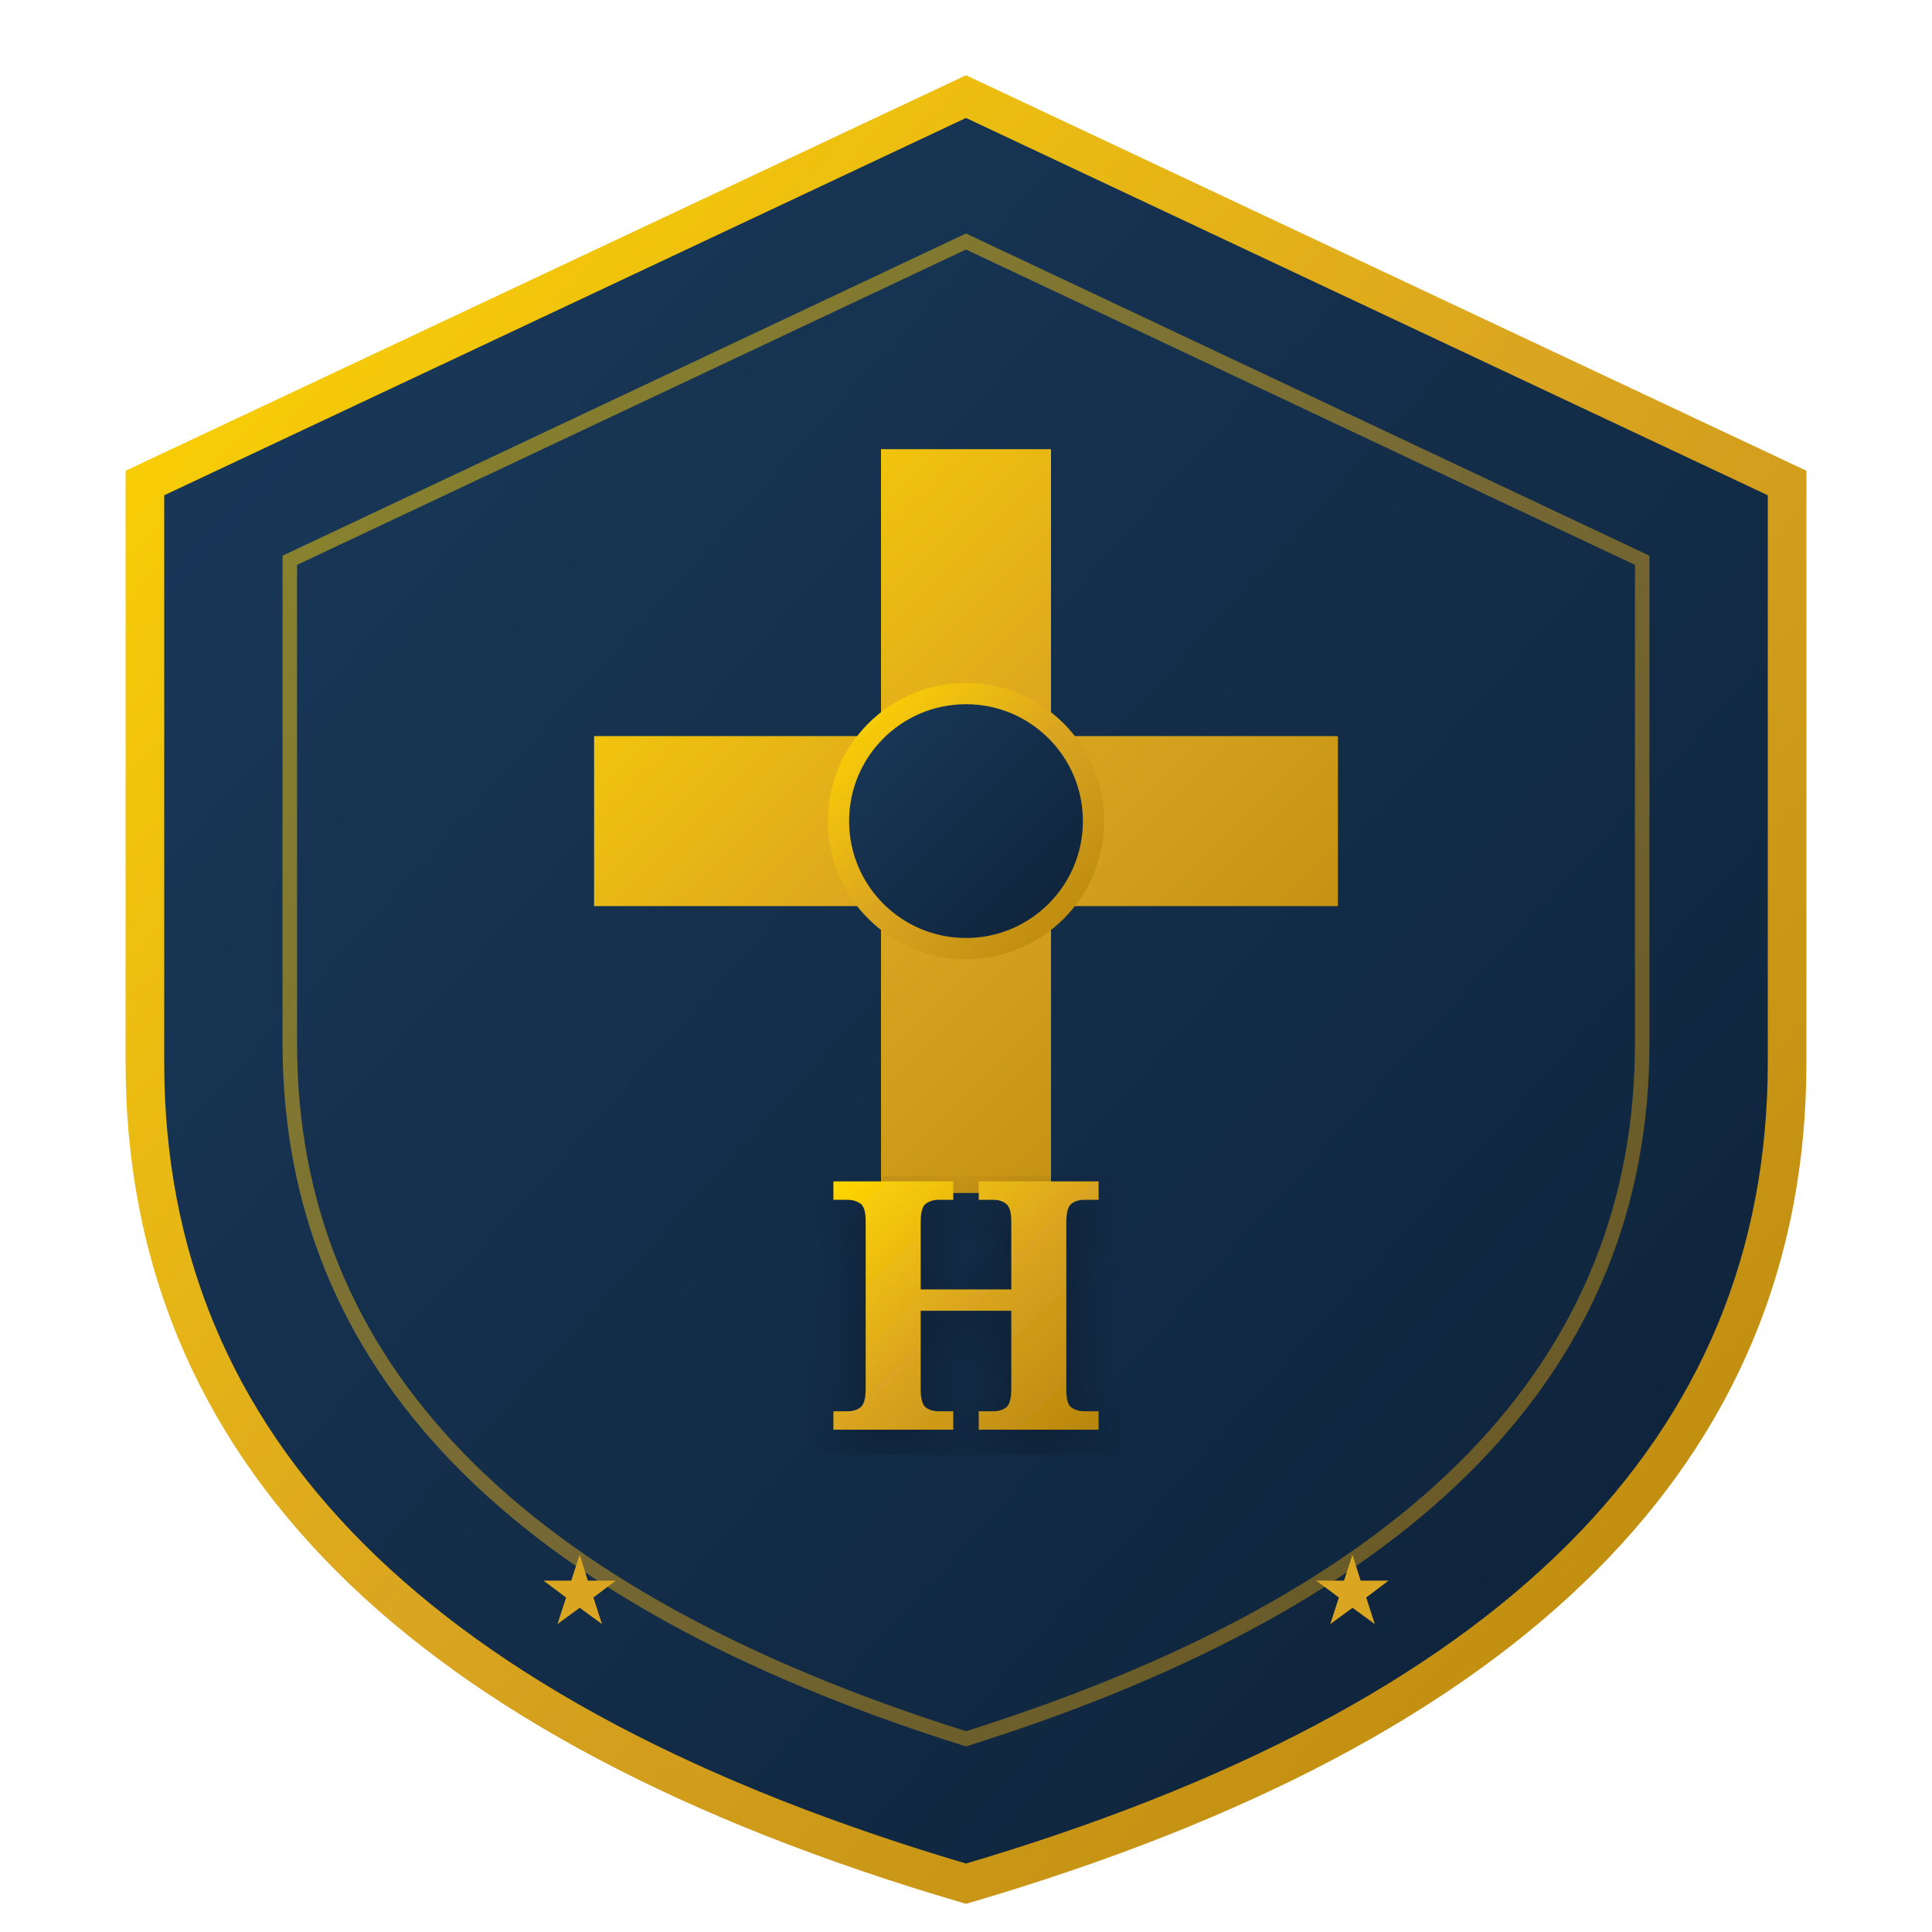
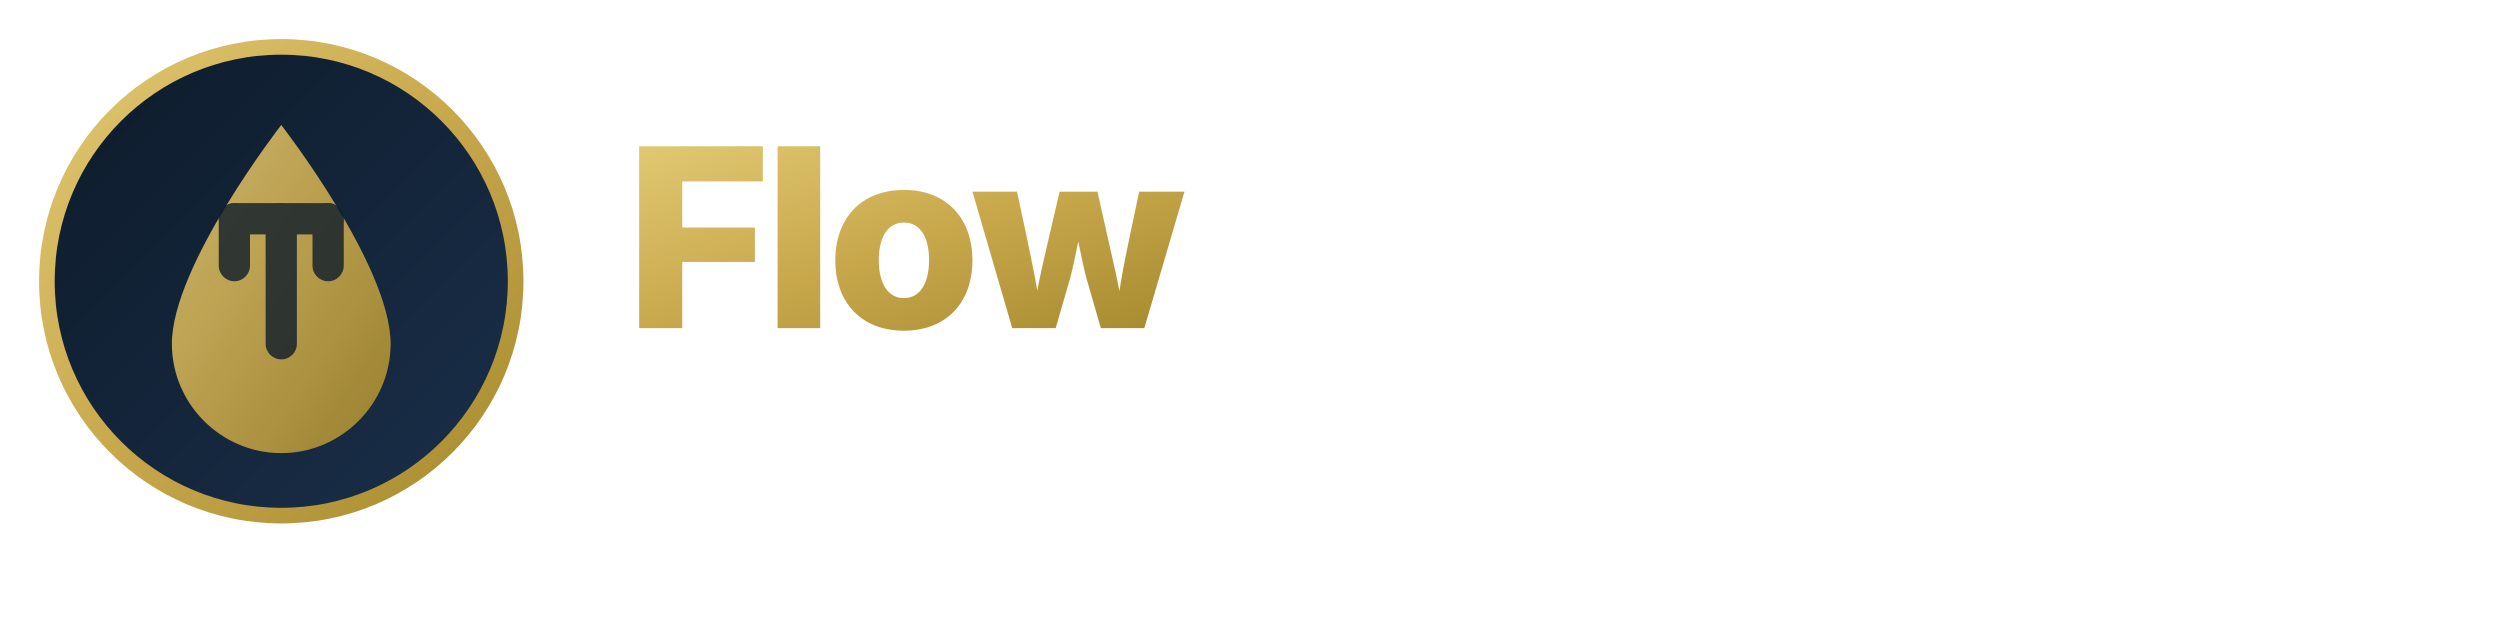
- <svg xmlns="http://www.w3.org/2000/svg" viewBox="0 0 200 200" width="200" height="200">
+ <svg xmlns="http://www.w3.org/2000/svg" viewBox="0 0 320 80" width="320" height="80">
  <defs>
-     <linearGradient id="goldGrad" x1="0%" y1="0%" x2="100%" y2="100%">
-       <stop offset="0%" style="stop-color:#FFD700" />
-       <stop offset="50%" style="stop-color:#DAA520" />
-       <stop offset="100%" style="stop-color:#B8860B" />
+     <linearGradient id="gold" x1="0%" y1="0%" x2="100%" y2="100%">
+       <stop offset="0%" stop-color="#E0C872" />
+       <stop offset="50%" stop-color="#C9A84C" />
+       <stop offset="100%" stop-color="#A68A2E" />
    </linearGradient>
-     <linearGradient id="blueGrad" x1="0%" y1="0%" x2="100%" y2="100%">
-       <stop offset="0%" style="stop-color:#1a3a5c" />
-       <stop offset="100%" style="stop-color:#0d2137" />
+     <linearGradient id="navy" x1="0%" y1="0%" x2="100%" y2="100%">
+       <stop offset="0%" stop-color="#0D1B2A" />
+       <stop offset="100%" stop-color="#1A2F4A" />
    </linearGradient>
-     <filter id="shadow" x="-10%" y="-10%" width="120%" height="120%">
-       <feDropShadow dx="0" dy="2" stdDeviation="3" flood-color="#000" flood-opacity="0.3" />
-     </filter>
  </defs>
-   <path d="M100 10 L185 50 L185 110 Q185 170 100 195 Q15 170 15 110 L15 50 Z" fill="url(#blueGrad)" stroke="url(#goldGrad)" stroke-width="4" />
-   <path d="M100 25 L170 58 L170 108 Q170 158 100 180 Q30 158 30 108 L30 58 Z" fill="none" stroke="url(#goldGrad)" stroke-width="1.5" opacity="0.5" />
-   <g transform="translate(100,85) scale(1.1)" fill="url(#goldGrad)">
-     <path d="M-8 -35 L8 -35 L8 -8 L35 -8 L35 8 L8 8 L8 35 L-8 35 L-8 8 L-35 8 L-35 -8 L-8 -8 Z" rx="3" />
-     <circle cx="0" cy="0" r="12" fill="url(#blueGrad)" stroke="url(#goldGrad)" stroke-width="2" />
+   <g transform="translate(36,36)">
+     <circle cx="0" cy="0" r="30" fill="url(#navy)" stroke="url(#gold)" stroke-width="2" />
+     <path d="M0,-20 C0,-20 14,-2 14,8 C14,15.7 7.7,22 0,22 C-7.7,22 -14,15.7 -14,8 C-14,-2 0,-20 0,-20Z" fill="url(#gold)" opacity="0.9" />
+     <g transform="translate(0,4)" fill="#0D1B2A" opacity="0.8">
+       <rect x="-2" y="-14" width="4" height="20" rx="2" />
+       <rect x="-8" y="-14" width="16" height="4" rx="2" />
+       <rect x="-8" y="-14" width="4" height="10" rx="2" />
+       <rect x="4" y="-14" width="4" height="10" rx="2" />
+     </g>
  </g>
-   <text x="100" y="148" text-anchor="middle" font-family="Georgia, serif" font-size="36" font-weight="bold" fill="url(#goldGrad)" filter="url(#shadow)">H</text>
-   <text x="60" y="168" text-anchor="middle" font-size="10" fill="#DAA520">★</text>
-   <text x="140" y="168" text-anchor="middle" font-size="10" fill="#DAA520">★</text>
+   <text x="80" y="42" font-family="Inter, -apple-system, sans-serif" font-size="32" font-weight="800" fill="url(#gold)" letter-spacing="-1">Flow</text>
+   <text x="168" y="42" font-family="Inter, -apple-system, sans-serif" font-size="32" font-weight="400" fill="rgba(255,255,255,0.7)" letter-spacing="-1">Job</text>
+   <text x="80" y="62" font-family="Inter, -apple-system, sans-serif" font-size="11" font-weight="500" fill="rgba(255,255,255,0.35)" letter-spacing="3" text-transform="uppercase">PLUMBING MANAGER</text>
</svg>
